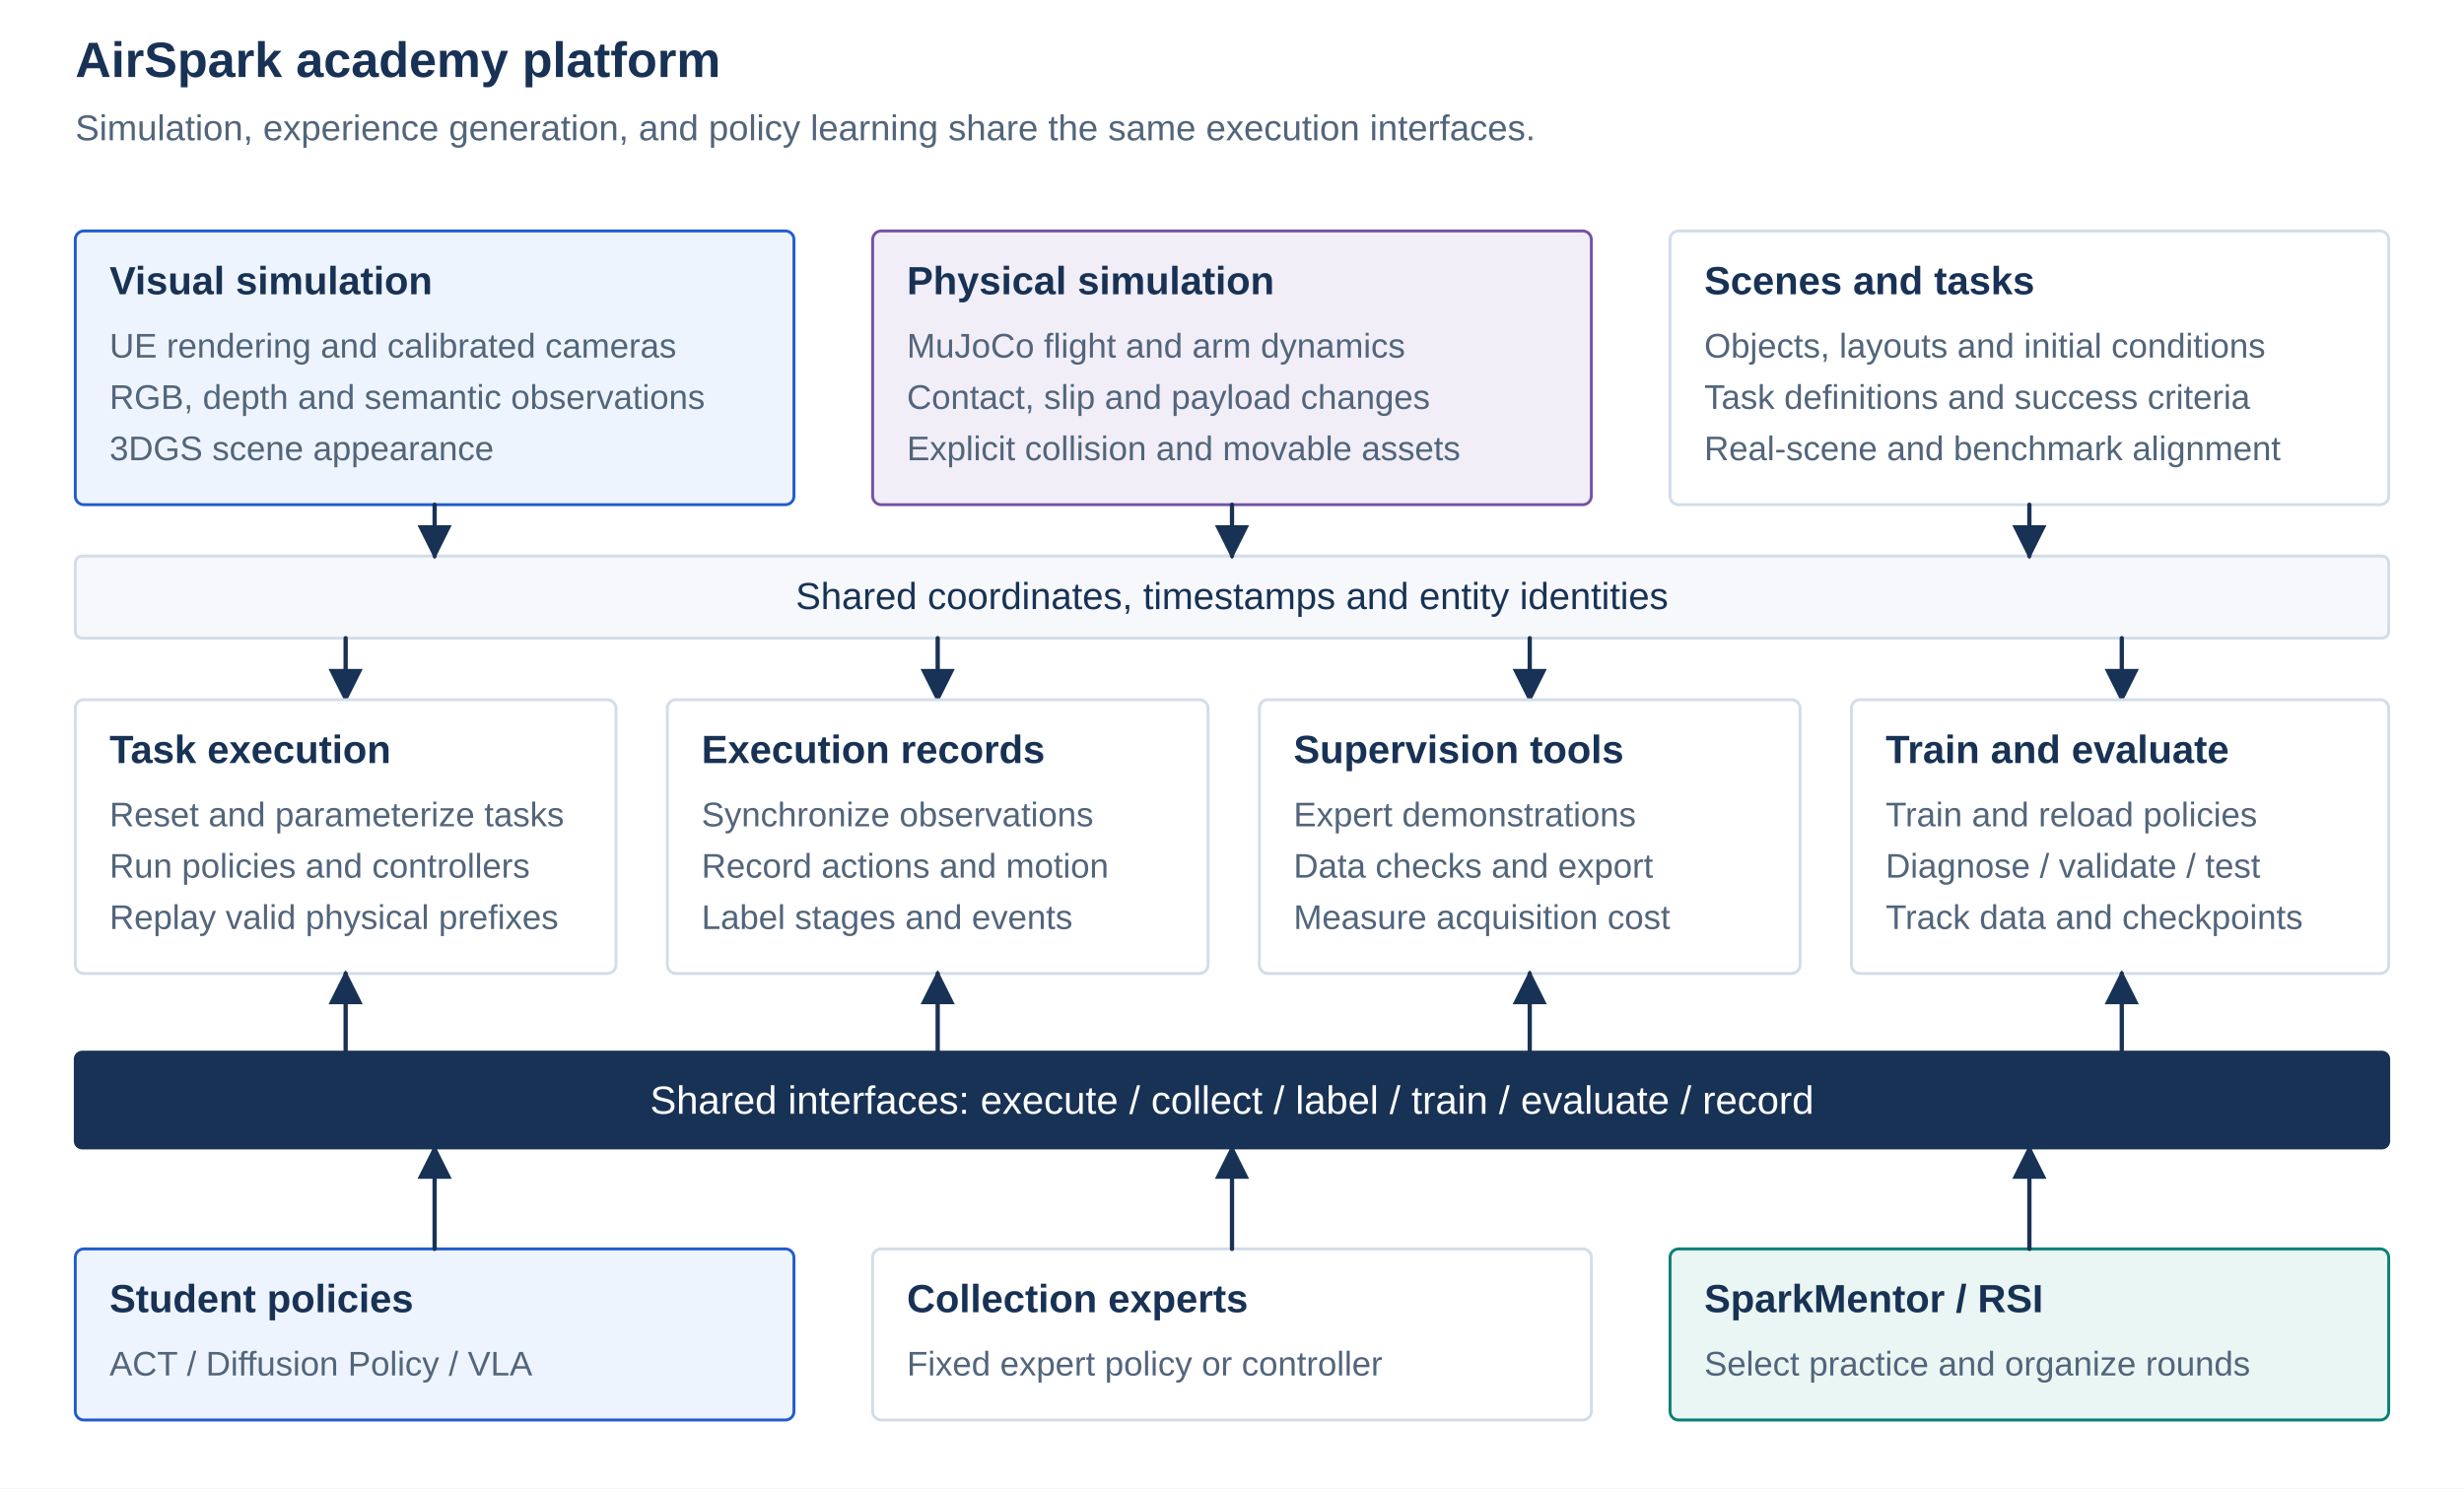
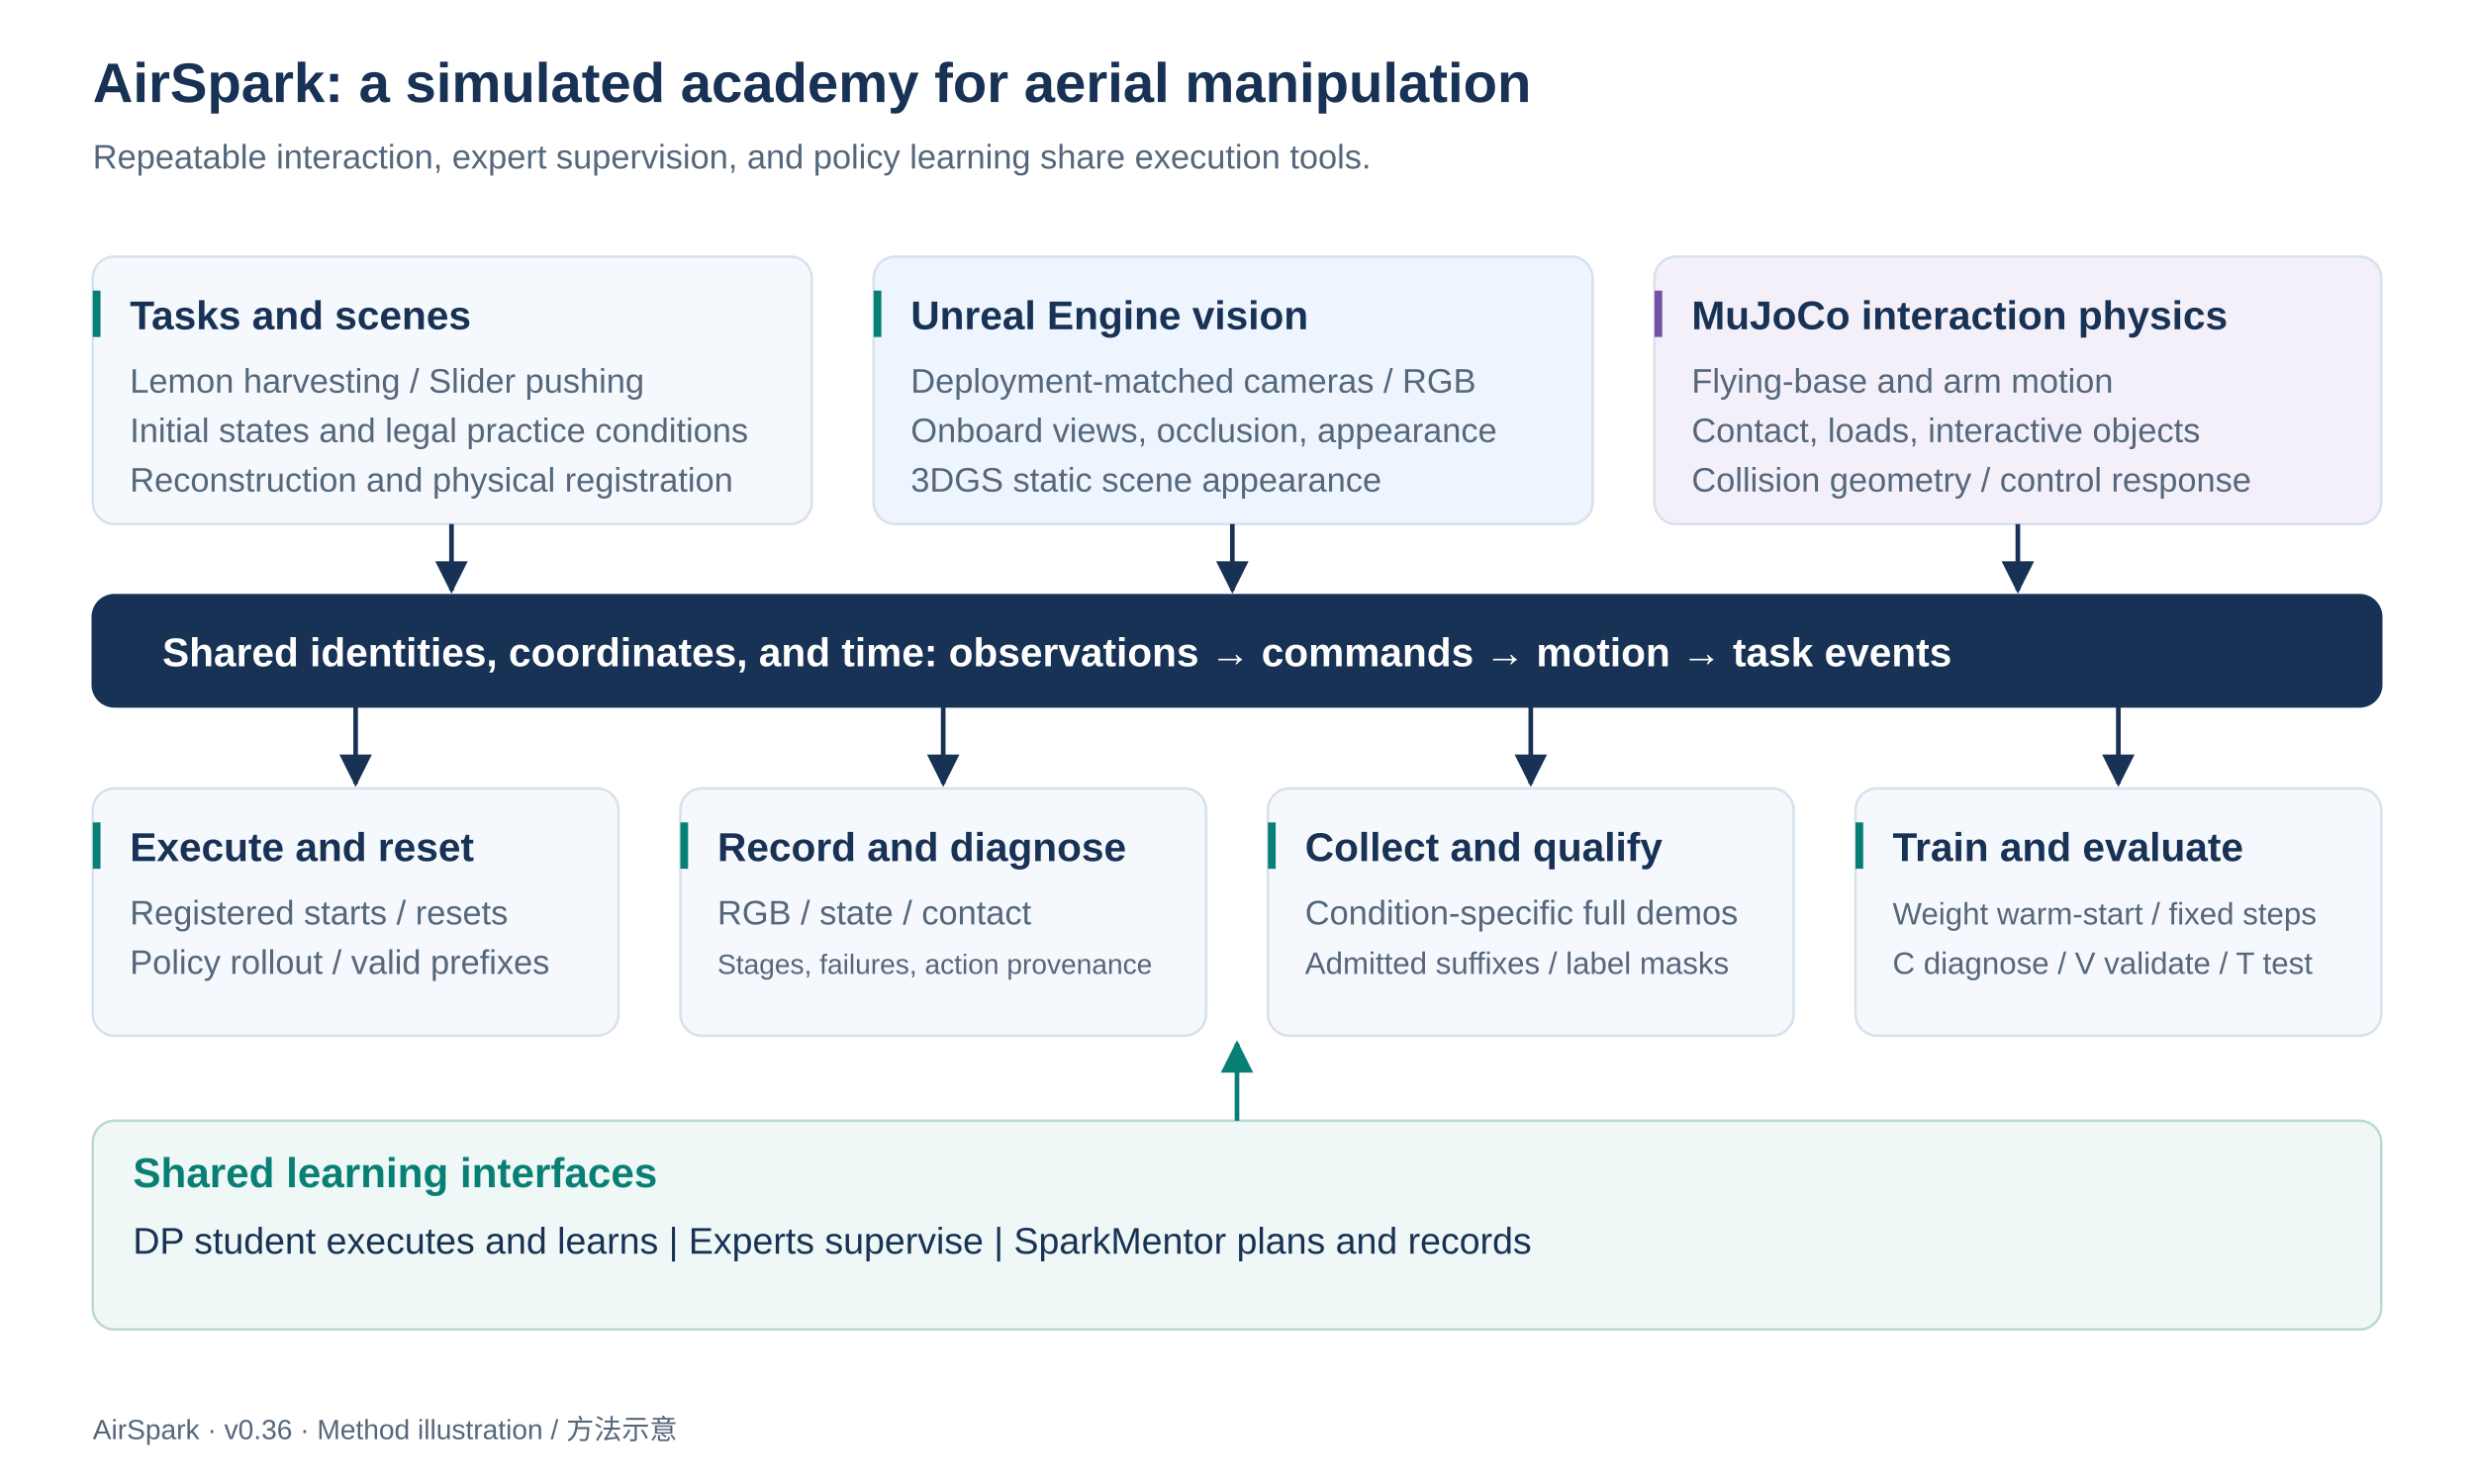
- <svg xmlns="http://www.w3.org/2000/svg" width="1440" height="870" viewBox="0 0 1440 870" role="img" aria-labelledby="title desc">
+ <svg xmlns="http://www.w3.org/2000/svg" width="1600" height="960" viewBox="0 0 1600 960" role="img">
  <defs>
-     <marker id="arrow-ink" viewBox="0 0 10 10" refX="9" refY="5" markerWidth="8" markerHeight="8" orient="auto-start-reverse">
-       <path d="M 0 0 L 10 5 L 0 10 z" fill="#183255" />
+     <marker id="navy" viewBox="0 0 10 10" refX="9" refY="5" markerWidth="7" markerHeight="7" orient="auto">
+       <path d="M0 0 L10 5 L0 10 Z" fill="#183255" />
    </marker>
-     <marker id="arrow-teal" viewBox="0 0 10 10" refX="9" refY="5" markerWidth="8" markerHeight="8" orient="auto-start-reverse">
-       <path d="M 0 0 L 10 5 L 0 10 z" fill="#087f75" />
+     <marker id="teal" viewBox="0 0 10 10" refX="9" refY="5" markerWidth="7" markerHeight="7" orient="auto">
+       <path d="M0 0 L10 5 L0 10 Z" fill="#087f75" />
    </marker>
-     <marker id="arrow-blue" viewBox="0 0 10 10" refX="9" refY="5" markerWidth="8" markerHeight="8" orient="auto-start-reverse">
-       <path d="M 0 0 L 10 5 L 0 10 z" fill="#215cce" />
-     </marker>
-     <marker id="arrow-purple" viewBox="0 0 10 10" refX="9" refY="5" markerWidth="8" markerHeight="8" orient="auto-start-reverse">
-       <path d="M 0 0 L 10 5 L 0 10 z" fill="#7552a5" />
-     </marker>
-     <marker id="arrow-amber" viewBox="0 0 10 10" refX="9" refY="5" markerWidth="8" markerHeight="8" orient="auto-start-reverse">
-       <path d="M 0 0 L 10 5 L 0 10 z" fill="#94601b" />
+     <marker id="purple" viewBox="0 0 10 10" refX="9" refY="5" markerWidth="7" markerHeight="7" orient="auto">
+       <path d="M0 0 L10 5 L0 10 Z" fill="#7552a5" />
    </marker>
  </defs>
-   <g font-family="Arial, Helvetica, sans-serif">
-     <rect width="1440" height="100%" fill="white" />
-     <text x="44" y="45" fill="#183255" font-size="29" font-weight="700" text-anchor="start">AirSpark academy platform</text>
-     <text x="44" y="82" fill="#52657b" font-size="21" font-weight="400" text-anchor="start">Simulation, experience generation, and policy learning share the same execution interfaces.</text>
-     <rect x="44" y="135" width="420" height="160" rx="5" fill="#eef4fd" stroke="#215cce" stroke-width="1.7" />
-     <text x="64" y="172" fill="#183255" font-size="23" font-weight="600" text-anchor="start">Visual simulation</text>
-     <text x="64" y="209" fill="#52657b" font-size="20" font-weight="400" text-anchor="start">UE rendering and calibrated cameras</text>
-     <text x="64" y="239" fill="#52657b" font-size="20" font-weight="400" text-anchor="start">RGB, depth and semantic observations</text>
-     <text x="64" y="269" fill="#52657b" font-size="20" font-weight="400" text-anchor="start">3DGS scene appearance</text>
-     <rect x="510" y="135" width="420" height="160" rx="5" fill="#f1eef8" stroke="#7552a5" stroke-width="1.7" />
-     <text x="530" y="172" fill="#183255" font-size="23" font-weight="600" text-anchor="start">Physical simulation</text>
-     <text x="530" y="209" fill="#52657b" font-size="20" font-weight="400" text-anchor="start">MuJoCo flight and arm dynamics</text>
-     <text x="530" y="239" fill="#52657b" font-size="20" font-weight="400" text-anchor="start">Contact, slip and payload changes</text>
-     <text x="530" y="269" fill="#52657b" font-size="20" font-weight="400" text-anchor="start">Explicit collision and movable assets</text>
-     <rect x="976" y="135" width="420" height="160" rx="5" fill="white" stroke="#d2dde8" stroke-width="1.7" />
-     <text x="996" y="172" fill="#183255" font-size="23" font-weight="600" text-anchor="start">Scenes and tasks</text>
-     <text x="996" y="209" fill="#52657b" font-size="20" font-weight="400" text-anchor="start">Objects, layouts and initial conditions</text>
-     <text x="996" y="239" fill="#52657b" font-size="20" font-weight="400" text-anchor="start">Task definitions and success criteria</text>
-     <text x="996" y="269" fill="#52657b" font-size="20" font-weight="400" text-anchor="start">Real-scene and benchmark alignment</text>
-     <rect x="44" y="325" width="1352" height="48" rx="4" fill="#f6f8fb" stroke="#d2dde8" stroke-width="1.7" />
-     <text x="720" y="356" fill="#183255" font-size="22" font-weight="500" text-anchor="middle">Shared coordinates, timestamps and entity identities</text>
-     <path d="M254 295 V325" fill="none" stroke="#183255" stroke-width="2.5" stroke-linejoin="round" stroke-linecap="round" marker-end="url(#arrow-ink)" />
-     <path d="M720 295 V325" fill="none" stroke="#183255" stroke-width="2.5" stroke-linejoin="round" stroke-linecap="round" marker-end="url(#arrow-ink)" />
-     <path d="M1186 295 V325" fill="none" stroke="#183255" stroke-width="2.5" stroke-linejoin="round" stroke-linecap="round" marker-end="url(#arrow-ink)" />
-     <path d="M202 373 V409" fill="none" stroke="#183255" stroke-width="2.5" stroke-linejoin="round" stroke-linecap="round" marker-end="url(#arrow-ink)" />
-     <path d="M548 373 V409" fill="none" stroke="#183255" stroke-width="2.5" stroke-linejoin="round" stroke-linecap="round" marker-end="url(#arrow-ink)" />
-     <path d="M894 373 V409" fill="none" stroke="#183255" stroke-width="2.5" stroke-linejoin="round" stroke-linecap="round" marker-end="url(#arrow-ink)" />
-     <path d="M1240 373 V409" fill="none" stroke="#183255" stroke-width="2.5" stroke-linejoin="round" stroke-linecap="round" marker-end="url(#arrow-ink)" />
-     <rect x="44" y="409" width="316" height="160" rx="5" fill="white" stroke="#d2dde8" stroke-width="1.7" />
-     <text x="64" y="446" fill="#183255" font-size="23" font-weight="600" text-anchor="start">Task execution</text>
-     <text x="64" y="483" fill="#52657b" font-size="20" font-weight="400" text-anchor="start">Reset and parameterize tasks</text>
-     <text x="64" y="513" fill="#52657b" font-size="20" font-weight="400" text-anchor="start">Run policies and controllers</text>
-     <text x="64" y="543" fill="#52657b" font-size="20" font-weight="400" text-anchor="start">Replay valid physical prefixes</text>
-     <rect x="390" y="409" width="316" height="160" rx="5" fill="white" stroke="#d2dde8" stroke-width="1.7" />
-     <text x="410" y="446" fill="#183255" font-size="23" font-weight="600" text-anchor="start">Execution records</text>
-     <text x="410" y="483" fill="#52657b" font-size="20" font-weight="400" text-anchor="start">Synchronize observations</text>
-     <text x="410" y="513" fill="#52657b" font-size="20" font-weight="400" text-anchor="start">Record actions and motion</text>
-     <text x="410" y="543" fill="#52657b" font-size="20" font-weight="400" text-anchor="start">Label stages and events</text>
-     <rect x="736" y="409" width="316" height="160" rx="5" fill="white" stroke="#d2dde8" stroke-width="1.7" />
-     <text x="756" y="446" fill="#183255" font-size="23" font-weight="600" text-anchor="start">Supervision tools</text>
-     <text x="756" y="483" fill="#52657b" font-size="20" font-weight="400" text-anchor="start">Expert demonstrations</text>
-     <text x="756" y="513" fill="#52657b" font-size="20" font-weight="400" text-anchor="start">Data checks and export</text>
-     <text x="756" y="543" fill="#52657b" font-size="20" font-weight="400" text-anchor="start">Measure acquisition cost</text>
-     <rect x="1082" y="409" width="314" height="160" rx="5" fill="white" stroke="#d2dde8" stroke-width="1.7" />
-     <text x="1102" y="446" fill="#183255" font-size="23" font-weight="600" text-anchor="start">Train and evaluate</text>
-     <text x="1102" y="483" fill="#52657b" font-size="20" font-weight="400" text-anchor="start">Train and reload policies</text>
-     <text x="1102" y="513" fill="#52657b" font-size="20" font-weight="400" text-anchor="start">Diagnose / validate / test</text>
-     <text x="1102" y="543" fill="#52657b" font-size="20" font-weight="400" text-anchor="start">Track data and checkpoints</text>
-     <rect x="44" y="615" width="1352" height="56" rx="4" fill="#183255" stroke="#183255" stroke-width="1.7" />
-     <text x="720" y="651" fill="white" font-size="23" font-weight="500" text-anchor="middle">Shared interfaces: execute / collect / label / train / evaluate / record</text>
-     <path d="M202 615 V569" fill="none" stroke="#183255" stroke-width="2.5" stroke-linejoin="round" stroke-linecap="round" marker-end="url(#arrow-ink)" />
-     <path d="M548 615 V569" fill="none" stroke="#183255" stroke-width="2.5" stroke-linejoin="round" stroke-linecap="round" marker-end="url(#arrow-ink)" />
-     <path d="M894 615 V569" fill="none" stroke="#183255" stroke-width="2.5" stroke-linejoin="round" stroke-linecap="round" marker-end="url(#arrow-ink)" />
-     <path d="M1240 615 V569" fill="none" stroke="#183255" stroke-width="2.5" stroke-linejoin="round" stroke-linecap="round" marker-end="url(#arrow-ink)" />
-     <rect x="44" y="730" width="420" height="100" rx="5" fill="#eef4fd" stroke="#215cce" stroke-width="1.7" />
-     <text x="64" y="767" fill="#183255" font-size="23" font-weight="600" text-anchor="start">Student policies</text>
-     <text x="64" y="804" fill="#52657b" font-size="20" font-weight="400" text-anchor="start">ACT / Diffusion Policy / VLA</text>
-     <rect x="510" y="730" width="420" height="100" rx="5" fill="white" stroke="#d2dde8" stroke-width="1.7" />
-     <text x="530" y="767" fill="#183255" font-size="23" font-weight="600" text-anchor="start">Collection experts</text>
-     <text x="530" y="804" fill="#52657b" font-size="20" font-weight="400" text-anchor="start">Fixed expert policy or controller</text>
-     <rect x="976" y="730" width="420" height="100" rx="5" fill="#eaf6f3" stroke="#087f75" stroke-width="1.7" />
-     <text x="996" y="767" fill="#183255" font-size="23" font-weight="600" text-anchor="start">SparkMentor / RSI</text>
-     <text x="996" y="804" fill="#52657b" font-size="20" font-weight="400" text-anchor="start">Select practice and organize rounds</text>
-     <path d="M254 730 V671" fill="none" stroke="#183255" stroke-width="2.5" stroke-linejoin="round" stroke-linecap="round" marker-end="url(#arrow-ink)" />
-     <path d="M720 730 V671" fill="none" stroke="#183255" stroke-width="2.5" stroke-linejoin="round" stroke-linecap="round" marker-end="url(#arrow-ink)" />
-     <path d="M1186 730 V671" fill="none" stroke="#183255" stroke-width="2.5" stroke-linejoin="round" stroke-linecap="round" marker-end="url(#arrow-ink)" />
-   </g>
+   <rect width="1600" height="960" fill="white" />
+   <text x="60" y="66" fill="#183255" font-size="36" font-weight="700" font-family="Arial,Microsoft YaHei,Noto Sans CJK SC,sans-serif">AirSpark: a simulated academy for aerial manipulation</text>
+   <text x="60" y="109" fill="#55677b" font-size="22" font-weight="400" font-family="Arial,Microsoft YaHei,Noto Sans CJK SC,sans-serif">Repeatable interaction, expert supervision, and policy learning share execution tools.</text>
+   <rect x="60" y="166" width="465" height="173" rx="14" fill="#f5f8fc" stroke="#d7e1ec" stroke-width="1.6" />
+   <rect x="60" y="188" width="5" height="30" fill="#087f75" />
+   <text x="84" y="213" fill="#183255" font-size="26" font-weight="700" font-family="Arial,Microsoft YaHei,Noto Sans CJK SC,sans-serif">Tasks and scenes</text>
+   <text x="84" y="254" fill="#55677b" font-size="22" font-weight="400" font-family="Arial,Microsoft YaHei,Noto Sans CJK SC,sans-serif">Lemon harvesting / Slider pushing</text>
+   <text x="84" y="286" fill="#55677b" font-size="22" font-weight="400" font-family="Arial,Microsoft YaHei,Noto Sans CJK SC,sans-serif">Initial states and legal practice conditions</text>
+   <text x="84" y="318" fill="#55677b" font-size="22" font-weight="400" font-family="Arial,Microsoft YaHei,Noto Sans CJK SC,sans-serif">Reconstruction and physical registration</text>
+   <rect x="565" y="166" width="465" height="173" rx="14" fill="#eef5ff" stroke="#d7e1ec" stroke-width="1.6" />
+   <rect x="565" y="188" width="5" height="30" fill="#087f75" />
+   <text x="589" y="213" fill="#183255" font-size="26" font-weight="700" font-family="Arial,Microsoft YaHei,Noto Sans CJK SC,sans-serif">Unreal Engine vision</text>
+   <text x="589" y="254" fill="#55677b" font-size="22" font-weight="400" font-family="Arial,Microsoft YaHei,Noto Sans CJK SC,sans-serif">Deployment-matched cameras / RGB</text>
+   <text x="589" y="286" fill="#55677b" font-size="22" font-weight="400" font-family="Arial,Microsoft YaHei,Noto Sans CJK SC,sans-serif">Onboard views, occlusion, appearance</text>
+   <text x="589" y="318" fill="#55677b" font-size="22" font-weight="400" font-family="Arial,Microsoft YaHei,Noto Sans CJK SC,sans-serif">3DGS static scene appearance</text>
+   <rect x="1070" y="166" width="470" height="173" rx="14" fill="#f4f0fa" stroke="#d7e1ec" stroke-width="1.6" />
+   <rect x="1070" y="188" width="5" height="30" fill="#7552a5" />
+   <text x="1094" y="213" fill="#183255" font-size="26" font-weight="700" font-family="Arial,Microsoft YaHei,Noto Sans CJK SC,sans-serif">MuJoCo interaction physics</text>
+   <text x="1094" y="254" fill="#55677b" font-size="22" font-weight="400" font-family="Arial,Microsoft YaHei,Noto Sans CJK SC,sans-serif">Flying-base and arm motion</text>
+   <text x="1094" y="286" fill="#55677b" font-size="22" font-weight="400" font-family="Arial,Microsoft YaHei,Noto Sans CJK SC,sans-serif">Contact, loads, interactive objects</text>
+   <text x="1094" y="318" fill="#55677b" font-size="22" font-weight="400" font-family="Arial,Microsoft YaHei,Noto Sans CJK SC,sans-serif">Collision geometry / control response</text>
+   <path d="M292 339 L292 382" fill="none" stroke="#183255" stroke-width="3" marker-end="url(#navy)" />
+   <path d="M797 339 L797 382" fill="none" stroke="#183255" stroke-width="3" marker-end="url(#navy)" />
+   <path d="M1305 339 L1305 382" fill="none" stroke="#183255" stroke-width="3" marker-end="url(#navy)" />
+   <rect x="60" y="385" width="1480" height="72" rx="14" fill="#183255" stroke="#183255" stroke-width="1.6" />
+   <text x="105" y="431" fill="white" font-size="26" font-weight="700" font-family="Arial,Microsoft YaHei,Noto Sans CJK SC,sans-serif">Shared identities, coordinates, and time: observations → commands → motion → task events</text>
+   <path d="M230 457 L230 507" fill="none" stroke="#183255" stroke-width="3" marker-end="url(#navy)" />
+   <rect x="60" y="510" width="340" height="160" rx="14" fill="#f5f8fc" stroke="#d7e1ec" stroke-width="1.6" />
+   <rect x="60" y="532" width="5" height="30" fill="#087f75" />
+   <text x="84" y="557" fill="#183255" font-size="26" font-weight="700" font-family="Arial,Microsoft YaHei,Noto Sans CJK SC,sans-serif">Execute and reset</text>
+   <text x="84" y="598" fill="#55677b" font-size="22" font-weight="400" font-family="Arial,Microsoft YaHei,Noto Sans CJK SC,sans-serif">Registered starts / resets</text>
+   <text x="84" y="630" fill="#55677b" font-size="22" font-weight="400" font-family="Arial,Microsoft YaHei,Noto Sans CJK SC,sans-serif">Policy rollout / valid prefixes</text>
+   <path d="M610 457 L610 507" fill="none" stroke="#183255" stroke-width="3" marker-end="url(#navy)" />
+   <rect x="440" y="510" width="340" height="160" rx="14" fill="#f5f8fc" stroke="#d7e1ec" stroke-width="1.6" />
+   <rect x="440" y="532" width="5" height="30" fill="#087f75" />
+   <text x="464" y="557" fill="#183255" font-size="26" font-weight="700" font-family="Arial,Microsoft YaHei,Noto Sans CJK SC,sans-serif">Record and diagnose</text>
+   <text x="464" y="598" fill="#55677b" font-size="22" font-weight="400" font-family="Arial,Microsoft YaHei,Noto Sans CJK SC,sans-serif">RGB / state / contact</text>
+   <text x="464" y="630" fill="#55677b" font-size="18" font-weight="400" font-family="Arial,Microsoft YaHei,Noto Sans CJK SC,sans-serif">Stages, failures, action provenance</text>
+   <path d="M990 457 L990 507" fill="none" stroke="#183255" stroke-width="3" marker-end="url(#navy)" />
+   <rect x="820" y="510" width="340" height="160" rx="14" fill="#f5f8fc" stroke="#d7e1ec" stroke-width="1.6" />
+   <rect x="820" y="532" width="5" height="30" fill="#087f75" />
+   <text x="844" y="557" fill="#183255" font-size="26" font-weight="700" font-family="Arial,Microsoft YaHei,Noto Sans CJK SC,sans-serif">Collect and qualify</text>
+   <text x="844" y="598" fill="#55677b" font-size="22" font-weight="400" font-family="Arial,Microsoft YaHei,Noto Sans CJK SC,sans-serif">Condition-specific full demos</text>
+   <text x="844" y="630" fill="#55677b" font-size="20" font-weight="400" font-family="Arial,Microsoft YaHei,Noto Sans CJK SC,sans-serif">Admitted suffixes / label masks</text>
+   <path d="M1370 457 L1370 507" fill="none" stroke="#183255" stroke-width="3" marker-end="url(#navy)" />
+   <rect x="1200" y="510" width="340" height="160" rx="14" fill="#f5f8fc" stroke="#d7e1ec" stroke-width="1.6" />
+   <rect x="1200" y="532" width="5" height="30" fill="#087f75" />
+   <text x="1224" y="557" fill="#183255" font-size="26" font-weight="700" font-family="Arial,Microsoft YaHei,Noto Sans CJK SC,sans-serif">Train and evaluate</text>
+   <text x="1224" y="598" fill="#55677b" font-size="20" font-weight="400" font-family="Arial,Microsoft YaHei,Noto Sans CJK SC,sans-serif">Weight warm-start / fixed steps</text>
+   <text x="1224" y="630" fill="#55677b" font-size="20" font-weight="400" font-family="Arial,Microsoft YaHei,Noto Sans CJK SC,sans-serif">C diagnose / V validate / T test</text>
+   <rect x="60" y="725" width="1480" height="135" rx="14" fill="#eff8f6" stroke="#b9dad2" stroke-width="1.6" />
+   <text x="86" y="768" fill="#087f75" font-size="27" font-weight="700" font-family="Arial,Microsoft YaHei,Noto Sans CJK SC,sans-serif">Shared learning interfaces</text>
+   <text x="86" y="811" fill="#183255" font-size="24" font-weight="400" font-family="Arial,Microsoft YaHei,Noto Sans CJK SC,sans-serif">DP student executes and learns     |     Experts supervise     |     SparkMentor plans and records</text>
+   <path d="M800 725 L800 675" fill="none" stroke="#087f75" stroke-width="3" marker-end="url(#teal)" />
+   <text x="60" y="931" fill="#55677b" font-size="18" font-weight="400" font-family="Arial,Microsoft YaHei,Noto Sans CJK SC,sans-serif">AirSpark  ·  v0.36  ·  Method illustration / 方法示意</text>
</svg>
